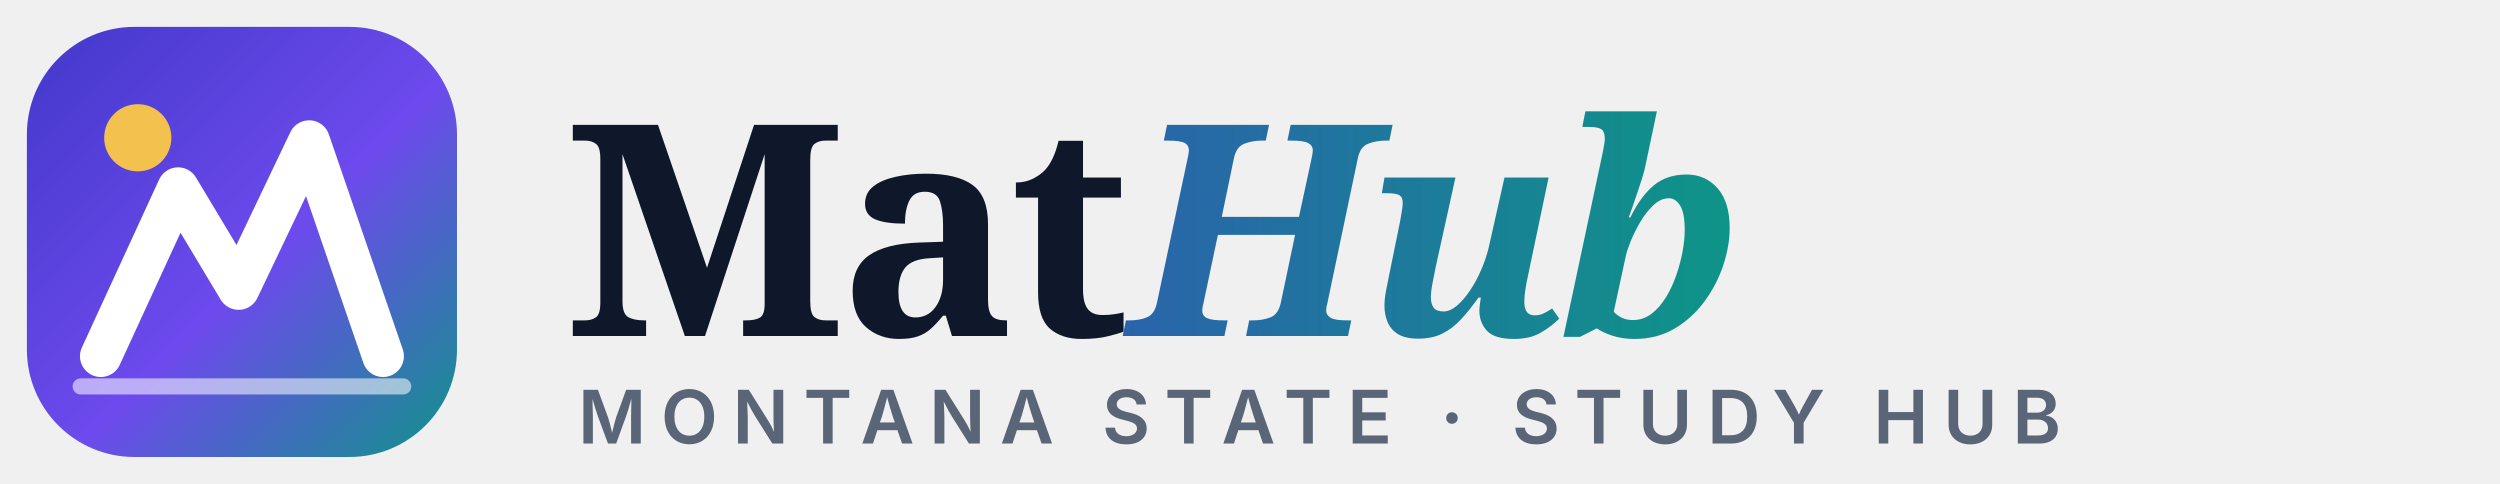
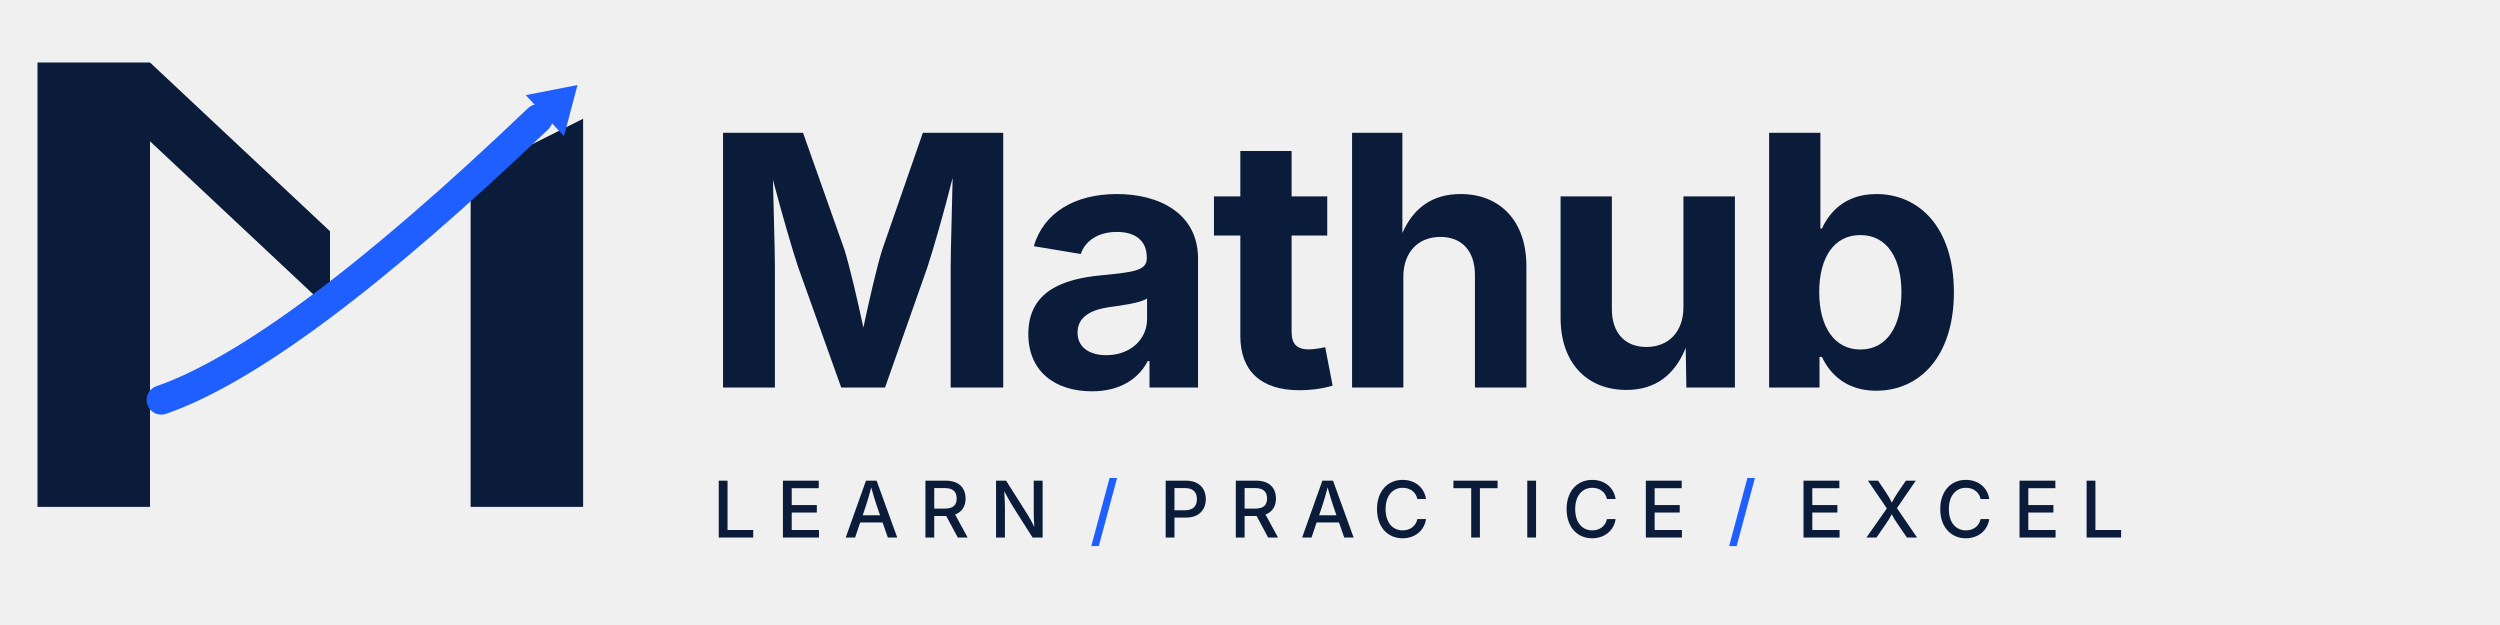
- <svg xmlns="http://www.w3.org/2000/svg" viewBox="0 0 372 72" width="372" height="72">
-   <defs>
-     <linearGradient id="g" x1="0" y1="0" x2="1" y2="1">
-       <stop offset="0" stop-color="#4338CA" />
-       <stop offset="0.55" stop-color="#6D4AED" />
-       <stop offset="1" stop-color="#0E9488" />
-     </linearGradient>
-     <linearGradient id="w" x1="0" y1="0" x2="1" y2="0">
-       <stop offset="0" stop-color="#4338CA" />
-       <stop offset="1" stop-color="#0E9488" />
-     </linearGradient>
-   </defs>
-   <g transform="translate(4 4)">
-     <rect width="64" height="64" rx="16" fill="url(#g)" />
-     <circle cx="16.5" cy="16.5" r="5" fill="#F2C14E" />
-     <path d="M11 49 L22.5 24 L31.5 39 L42 17 L53 49" fill="none" stroke="#fff" stroke-width="6.2" stroke-linecap="round" stroke-linejoin="round" />
-     <path d="M8 53.5 H56" stroke="#fff" stroke-opacity="0.55" stroke-width="2.4" stroke-linecap="round" />
+ <svg xmlns="http://www.w3.org/2000/svg" viewBox="0 0 400 100" width="400" height="100">
+   <g transform="translate(6 10) scale(0.9)">
+     <path fill="#0B1B3A" d="M0 0H20V79H0Z" />
+     <path fill="#0B1B3A" d="M20 0L52 30V44L20 14Z" />
+     <path fill="#0B1B3A" d="M77 20L97 10V79H77Z" />
+     <path fill="none" stroke="#1F5EFF" stroke-width="5.2" stroke-linecap="round" d="M22 60Q45 52 89 10" />
+     <path fill="#1F5EFF" d="M96 4L93.6 13.1L86.8 5.8Z" />
  </g>
-   <text x="84" y="50" font-family="Fraunces, Georgia, serif" font-size="44" font-weight="700" fill="#0F172A" letter-spacing="-1">Mat<tspan fill="url(#w)" font-style="italic">Hub</tspan>
-   </text>
-   <text x="86" y="66" font-family="Inter, system-ui, sans-serif" font-size="11" font-weight="600" fill="#5A6578" letter-spacing="2.2">MONTANA STATE · STUDY HUB</text>
+   <text x="112" y="62" font-family="Poppins, Inter, system-ui, sans-serif" font-size="56" font-weight="700" fill="#0B1B3A" letter-spacing="-1.5">Mathub</text>
+   <text x="114" y="86" font-family="Poppins, Inter, system-ui, sans-serif" font-size="12.5" font-weight="500" fill="#0B1B3A" letter-spacing="3.2">LEARN <tspan fill="#1F5EFF">/</tspan> PRACTICE <tspan fill="#1F5EFF">/</tspan> EXCEL</text>
</svg>
